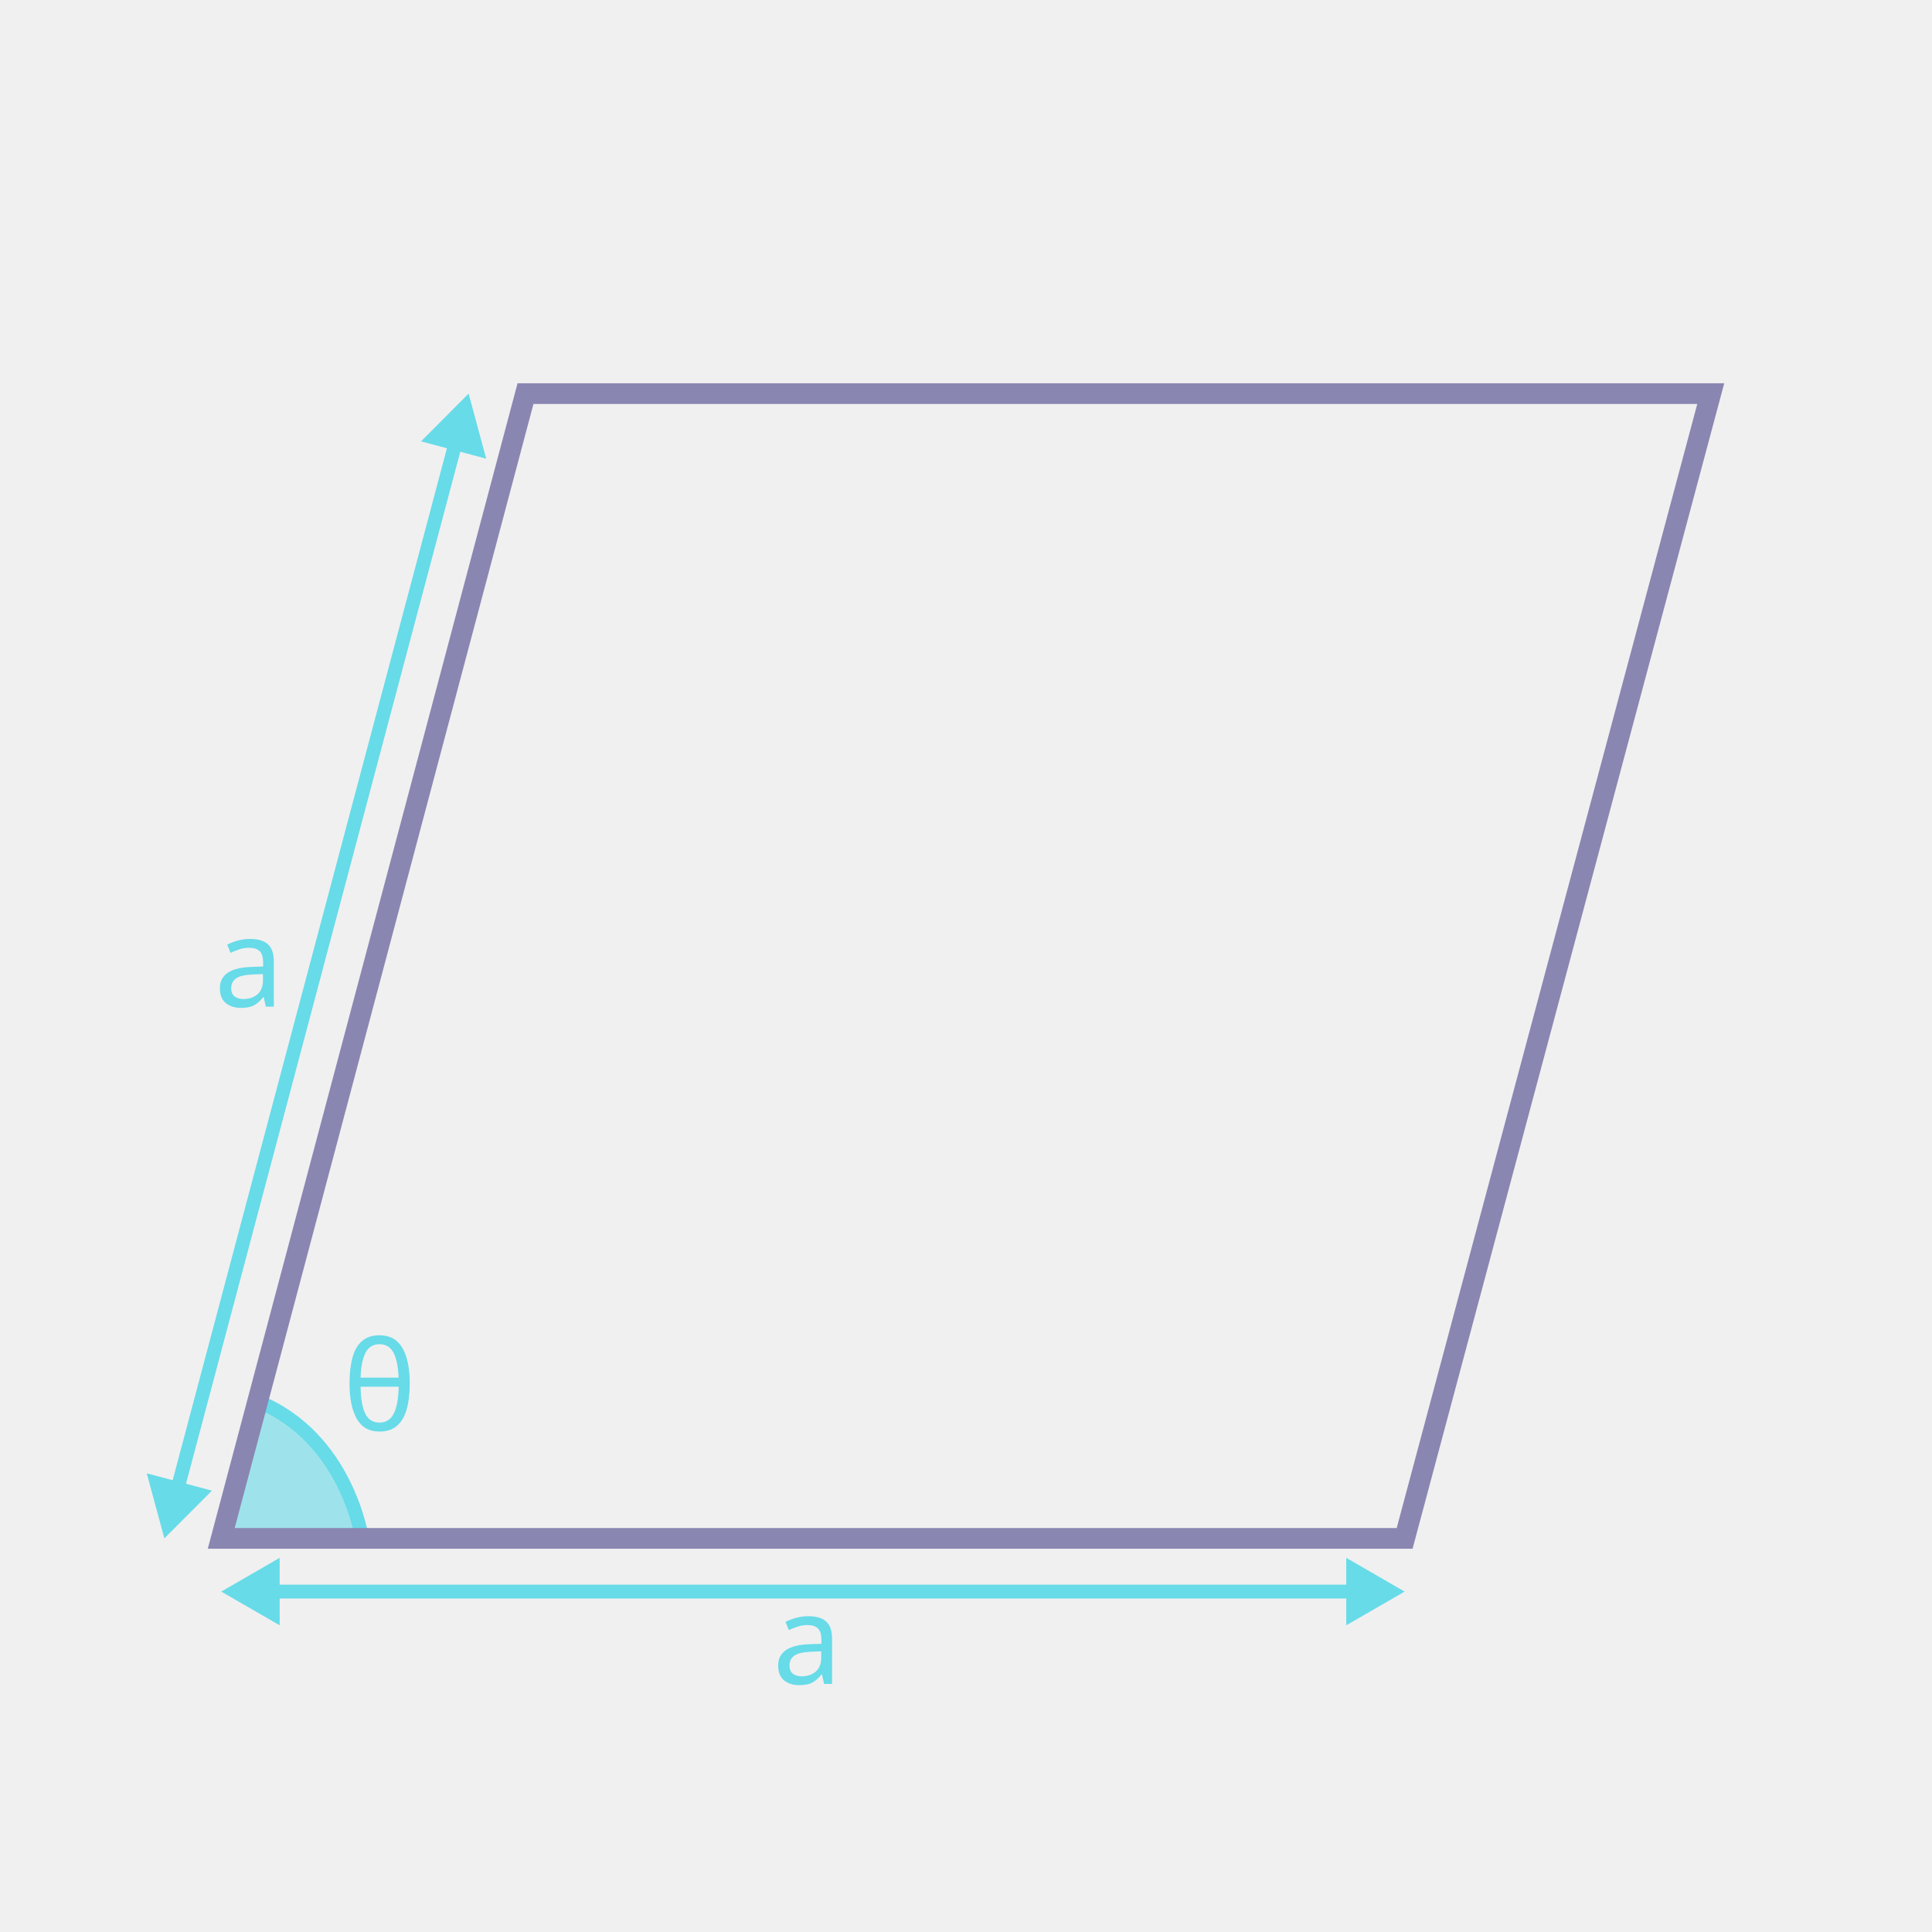
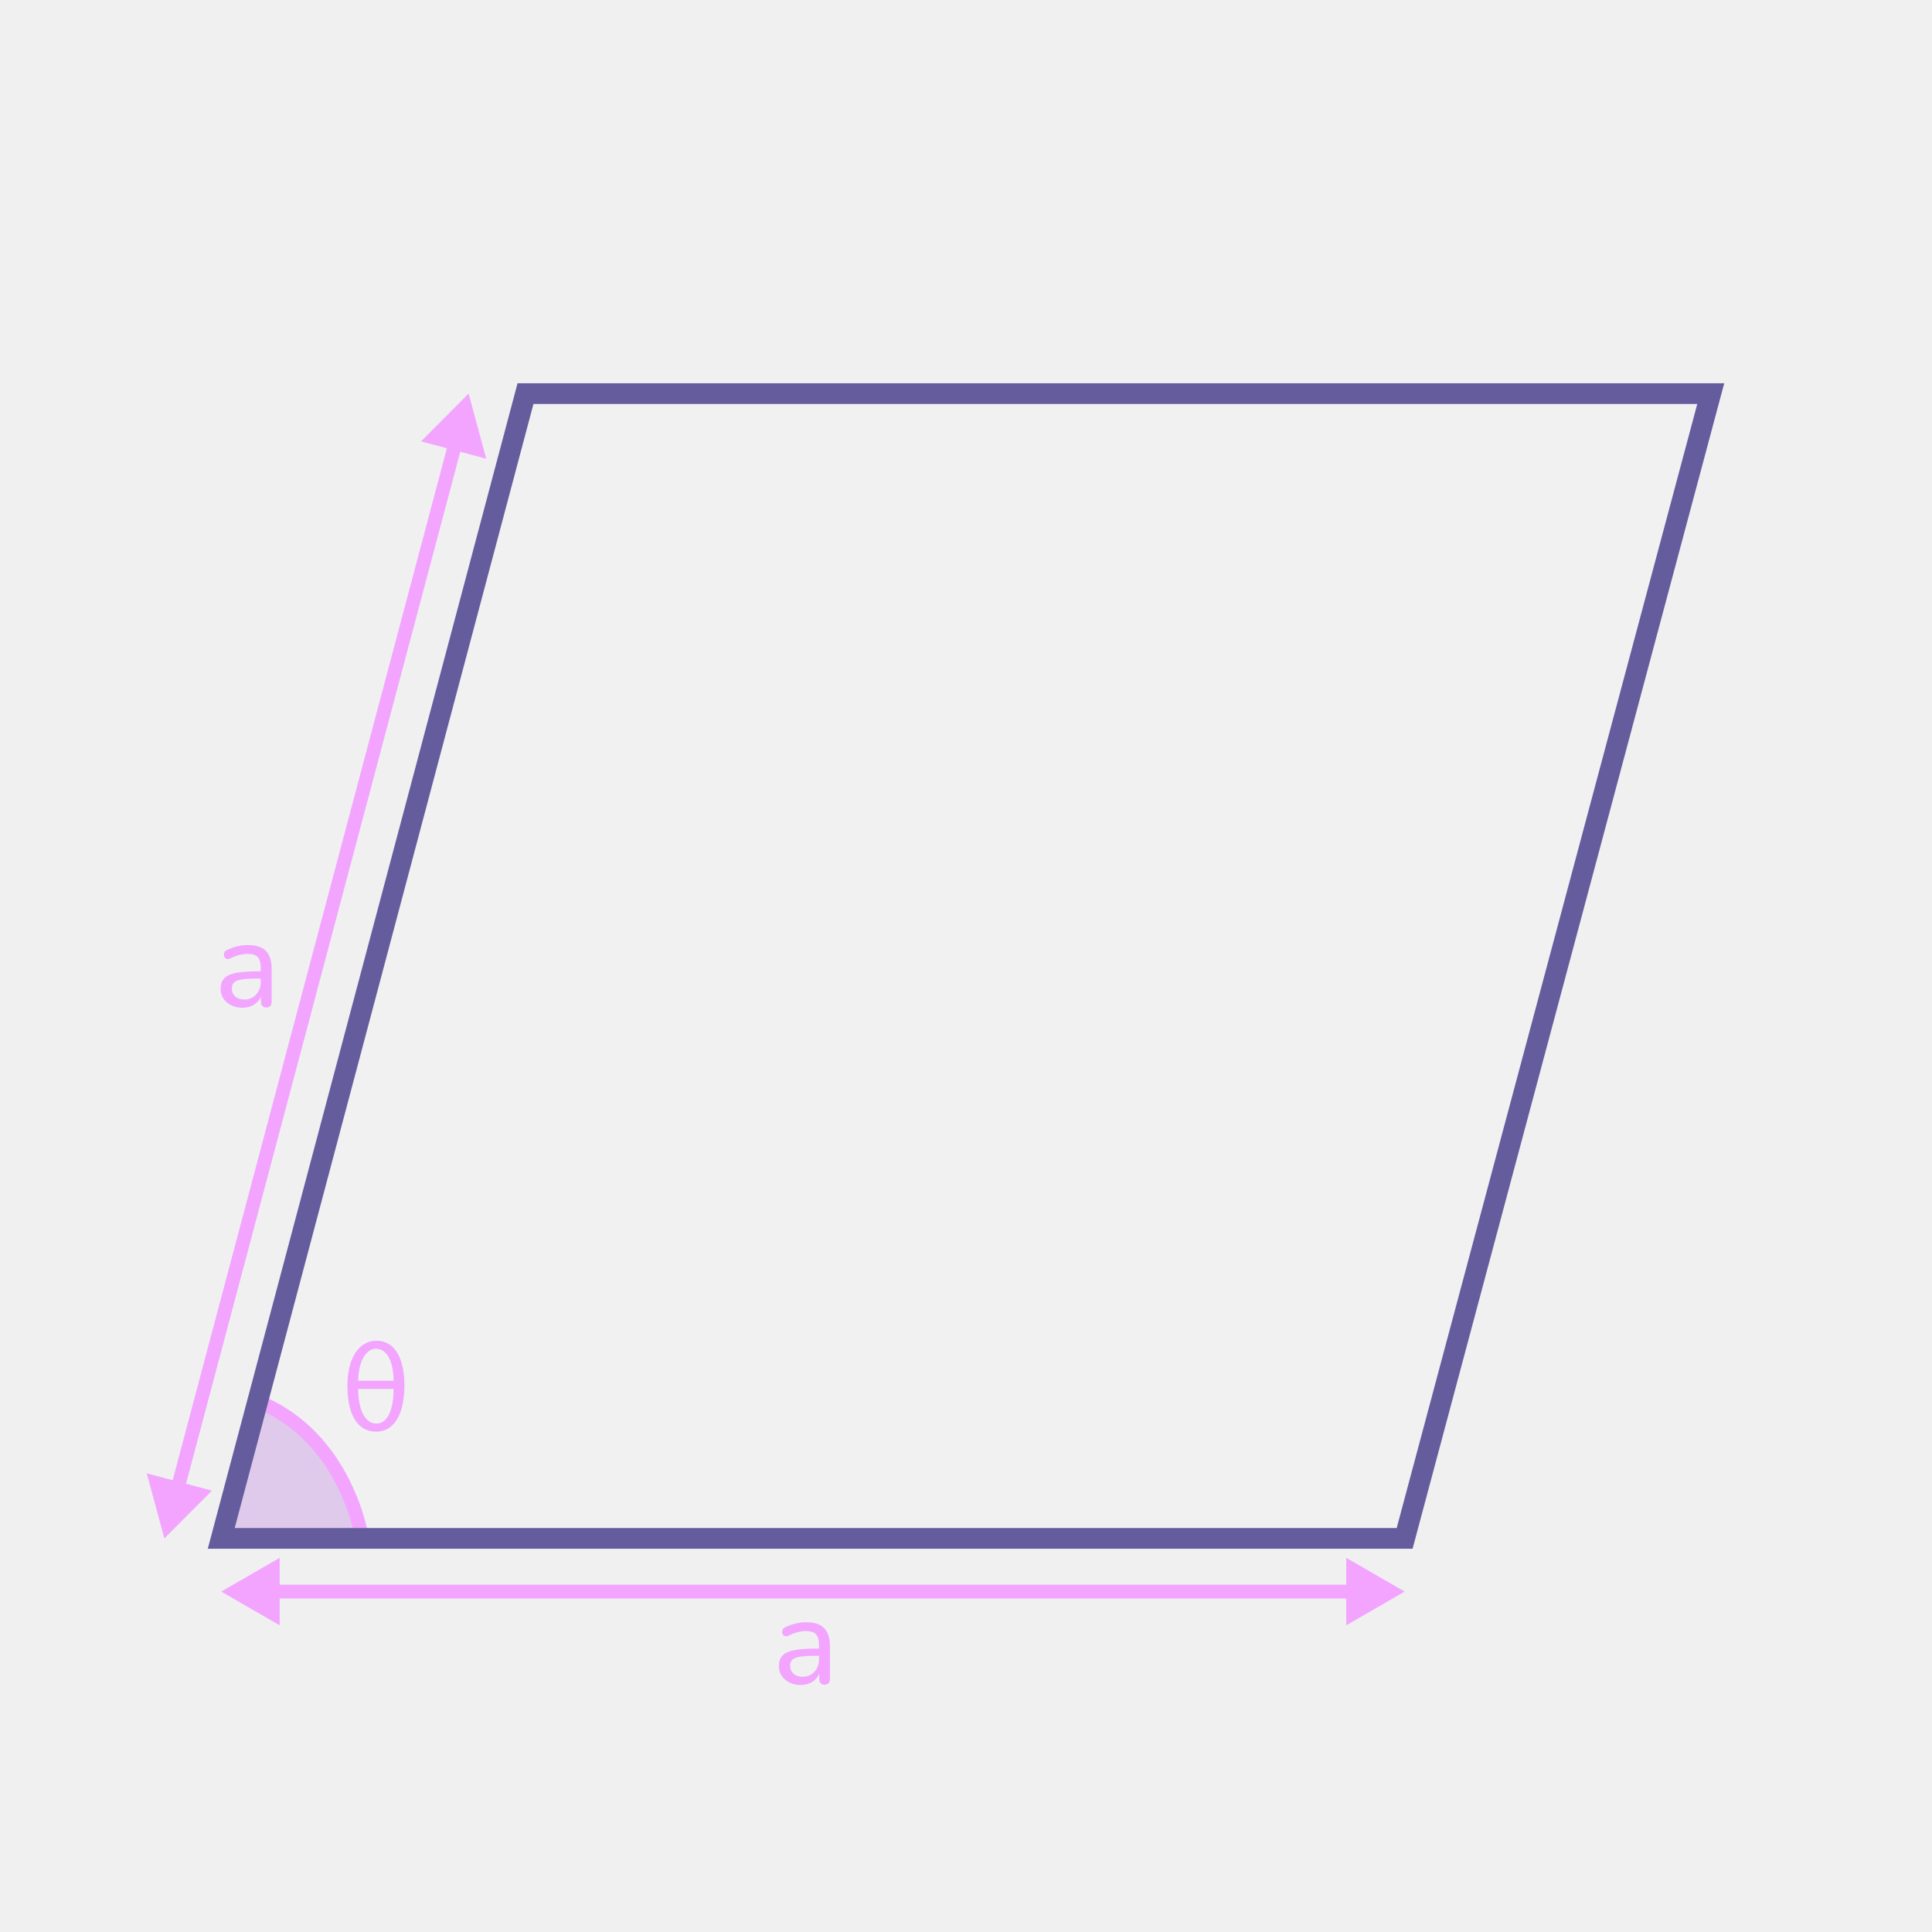
- <svg xmlns="http://www.w3.org/2000/svg" id="Design" viewBox="0 0 560 560">
+ <svg xmlns="http://www.w3.org/2000/svg" id="Design" width="560" height="560" viewBox="0 0 560 560">
  <defs>
    <style>
      .cls-1 {
        fill: #fff;
-       }
- 
-       .cls-1, .cls-2 {
        opacity: .1;
      }

+       .cls-2 {
+         fill: #b870dc;
+         opacity: .3;
+       }
+ 
      .cls-3 {
-         stroke: #8a86b2;
+         stroke: #655c9d;
        stroke-width: 6px;
      }

      .cls-3, .cls-4 {
        fill: none;
        stroke-miterlimit: 10;
      }

-       .cls-5, .cls-6, .cls-7, .cls-8 {
-         fill: #67dbe8;
-       }
- 
-       .cls-6 {
-         font-family: Nunito, sans-serif;
-         font-weight: 500;
-       }
- 
-       .cls-6, .cls-7 {
-         font-size: 36px;
-       }
- 
      .cls-4 {
-         stroke: #67dbe8;
+         stroke: #f2a4ff;
        stroke-width: 4px;
      }

-       .cls-7 {
-         font-family: MyriadPro-Regular, 'Myriad Pro';
-       }
- 
-       .cls-8 {
-         opacity: .6;
+       .cls-5 {
+         fill: #f2a4ff;
      }
    </style>
  </defs>
-   <g class="cls-2">
-     <polygon class="cls-1" points="407.14 445.91 64.13 445.91 152.32 114.09 495.87 114.09 407.14 445.91" />
-   </g>
-   <path class="cls-8" d="M74.69,406.19l-10.56,39.72h40.79s-4.3-29.25-30.24-39.72Z" />
+   <polygon class="cls-1" points="407.41 445.91 64.4 445.91 152.59 114.09 496.14 114.09 407.41 445.91" />
+   <path class="cls-2" d="M74.69,406.19l-10.56,39.72h40.79s-4.3-29.25-30.24-39.72Z" />
  <path class="cls-4" d="M104.93,445.91s-4.3-29.25-30.24-39.72l-10.56,39.72" />
-   <text class="cls-6" transform="translate(62.08 291.78)">
-     <tspan x="0" y="0">a</tspan>
-   </text>
-   <text class="cls-6" transform="translate(223.9 488.09)">
-     <tspan x="0" y="0">a</tspan>
-   </text>
-   <text class="cls-7" transform="translate(99.33 414.58)">
-     <tspan x="0" y="0">θ</tspan>
-   </text>
+   <path class="cls-5" d="M70.29,292.11c-1.2,0-2.29-.24-3.26-.72-.97-.48-1.73-1.13-2.27-1.94-.54-.82-.81-1.73-.81-2.74,0-1.3,.32-2.32,.97-3.06s1.74-1.28,3.28-1.6c1.54-.32,3.6-.49,6.19-.49h1.69v2.09h-1.62c-1.85,0-3.31,.08-4.37,.25-1.07,.17-1.82,.46-2.25,.88s-.65,1-.65,1.75c0,.94,.33,1.7,.99,2.3,.66,.6,1.57,.9,2.72,.9,.91,0,1.72-.22,2.41-.67s1.25-1.04,1.66-1.8c.41-.76,.61-1.63,.61-2.61v-4.14c0-1.42-.29-2.44-.86-3.08s-1.55-.95-2.92-.95c-.79,0-1.61,.11-2.45,.32-.84,.22-1.72,.55-2.63,1.01-.36,.17-.67,.22-.94,.16-.26-.06-.47-.2-.63-.43-.16-.23-.24-.48-.25-.76-.01-.28,.05-.55,.18-.81s.37-.46,.7-.58c1.06-.53,2.11-.91,3.15-1.13s2.02-.34,2.93-.34c1.56,0,2.84,.25,3.85,.74,1.01,.49,1.76,1.25,2.27,2.27,.5,1.02,.76,2.32,.76,3.91v9.5c0,.55-.13,.97-.4,1.26s-.65,.43-1.15,.43-.86-.14-1.13-.43c-.28-.29-.41-.71-.41-1.26v-2.56h.32c-.19,.89-.55,1.66-1.08,2.3-.53,.65-1.18,1.15-1.96,1.49s-1.66,.52-2.65,.52Z" />
+   <path class="cls-5" d="M232.11,488.41c-1.2,0-2.29-.24-3.26-.72-.97-.48-1.73-1.13-2.27-1.94-.54-.82-.81-1.73-.81-2.74,0-1.3,.32-2.32,.97-3.06s1.74-1.28,3.28-1.6c1.54-.32,3.6-.49,6.19-.49h1.69v2.09h-1.62c-1.85,0-3.31,.08-4.37,.25-1.07,.17-1.82,.46-2.25,.88s-.65,1-.65,1.75c0,.94,.33,1.7,.99,2.3,.66,.6,1.57,.9,2.72,.9,.91,0,1.72-.22,2.41-.67s1.25-1.04,1.66-1.8c.41-.76,.61-1.63,.61-2.61v-4.14c0-1.42-.29-2.44-.86-3.08s-1.55-.95-2.92-.95c-.79,0-1.61,.11-2.45,.32-.84,.22-1.72,.55-2.63,1.01-.36,.17-.67,.22-.94,.16-.26-.06-.47-.2-.63-.43-.16-.23-.24-.48-.25-.76-.01-.28,.05-.55,.18-.81s.37-.46,.7-.58c1.06-.53,2.11-.91,3.15-1.13s2.02-.34,2.93-.34c1.56,0,2.84,.25,3.85,.74,1.01,.49,1.76,1.25,2.27,2.27,.5,1.02,.76,2.32,.76,3.91v9.5c0,.55-.13,.97-.4,1.26s-.65,.43-1.15,.43-.86-.14-1.13-.43c-.28-.29-.41-.71-.41-1.26v-2.56h.32c-.19,.89-.55,1.66-1.08,2.3-.53,.65-1.18,1.15-1.96,1.49s-1.66,.52-2.65,.52Z" />
+   <path class="cls-5" d="M100.7,401.58c0-7.34,2.99-12.96,8.42-12.96s8.1,5.22,8.1,12.96-2.63,13.39-8.21,13.39c-5.15,0-8.31-4.5-8.31-13.39Zm13.39-1.37c-.04-5.11-1.66-9.25-5.15-9.25-3.2,0-5.11,4.36-5.11,9.25h10.26Zm-10.26,2.38c0,6.41,2.16,10.04,5.25,10.04,3.38,0,5-4.18,5-10.04h-10.26Z" />
  <g>
    <line class="cls-4" x1="51.25" y1="432.32" x2="132.21" y2="127.68" />
    <polygon class="cls-5" points="61.43 432.07 47.64 445.91 42.54 427.05 61.43 432.07" />
    <polygon class="cls-5" points="140.93 132.95 135.83 114.09 122.04 127.93 140.93 132.95" />
  </g>
  <g>
    <line class="cls-4" x1="393.08" y1="461.33" x2="78.2" y2="461.33" />
    <polygon class="cls-5" points="390.22 451.55 407.14 461.33 390.22 471.1 390.22 451.55" />
    <polygon class="cls-5" points="81.06 451.55 64.13 461.33 81.06 471.1 81.06 451.55" />
  </g>
  <polygon class="cls-3" points="407.14 445.91 64.13 445.91 152.32 114.09 495.87 114.09 407.14 445.91" />
</svg>
